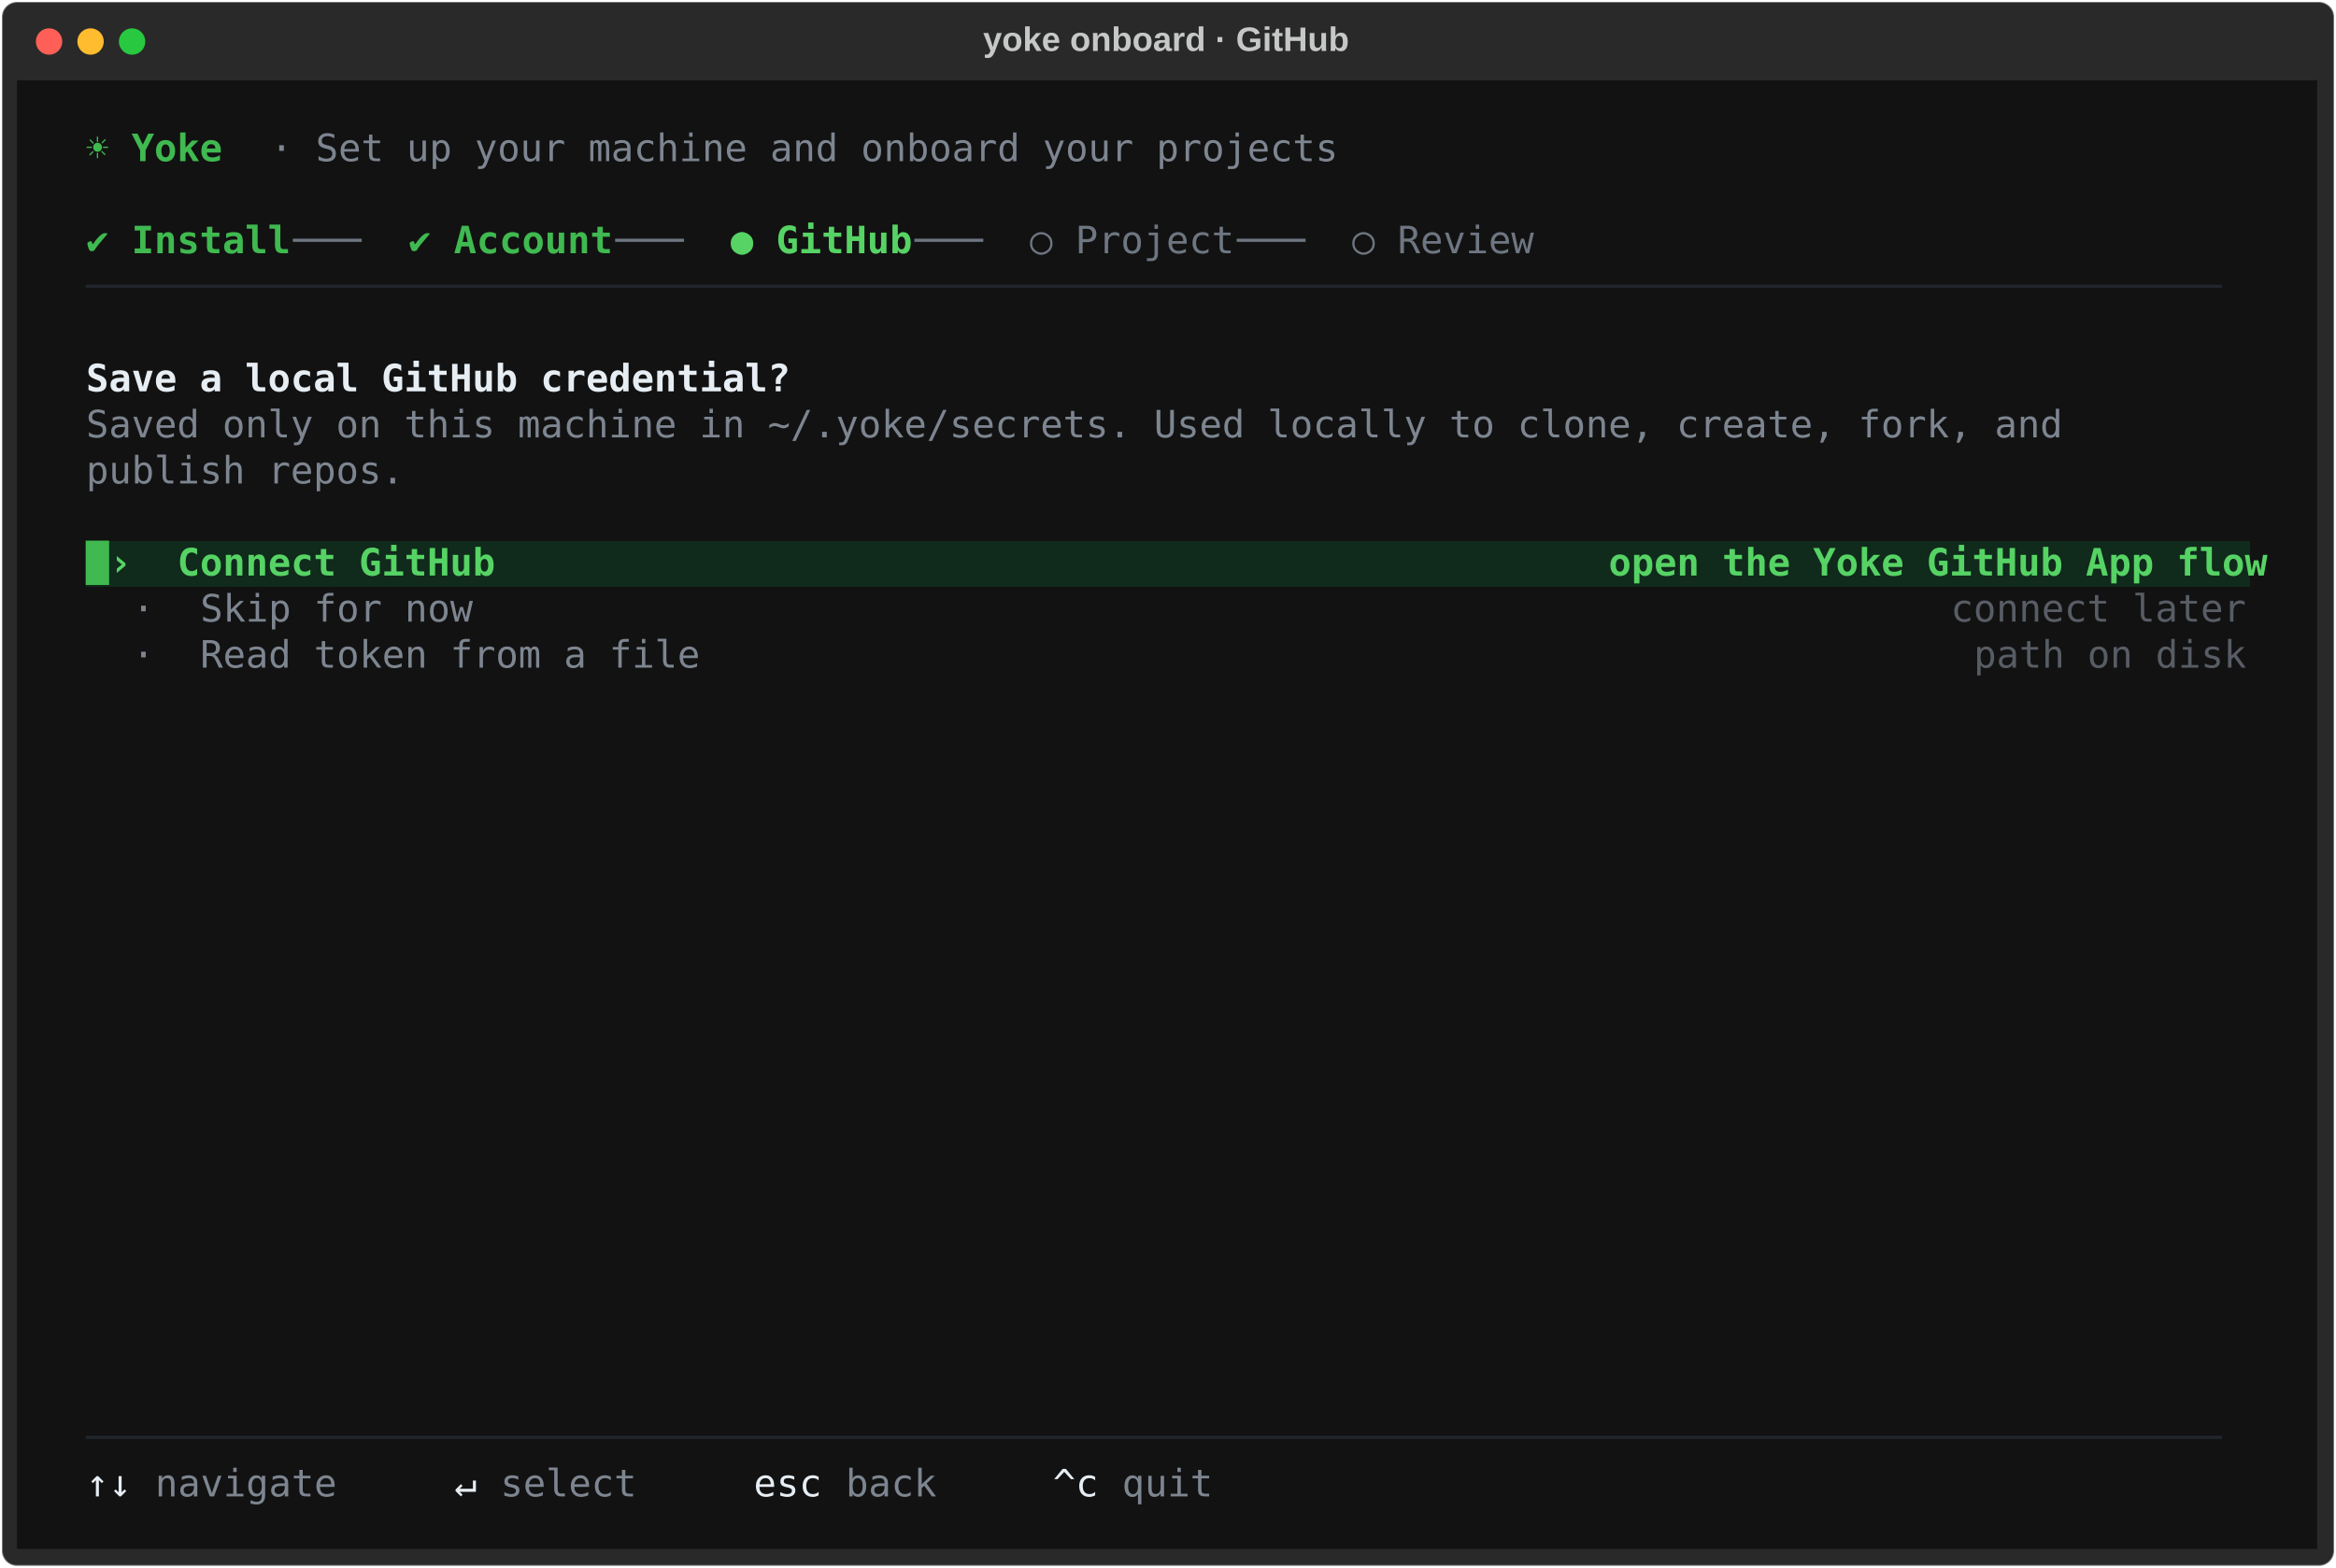
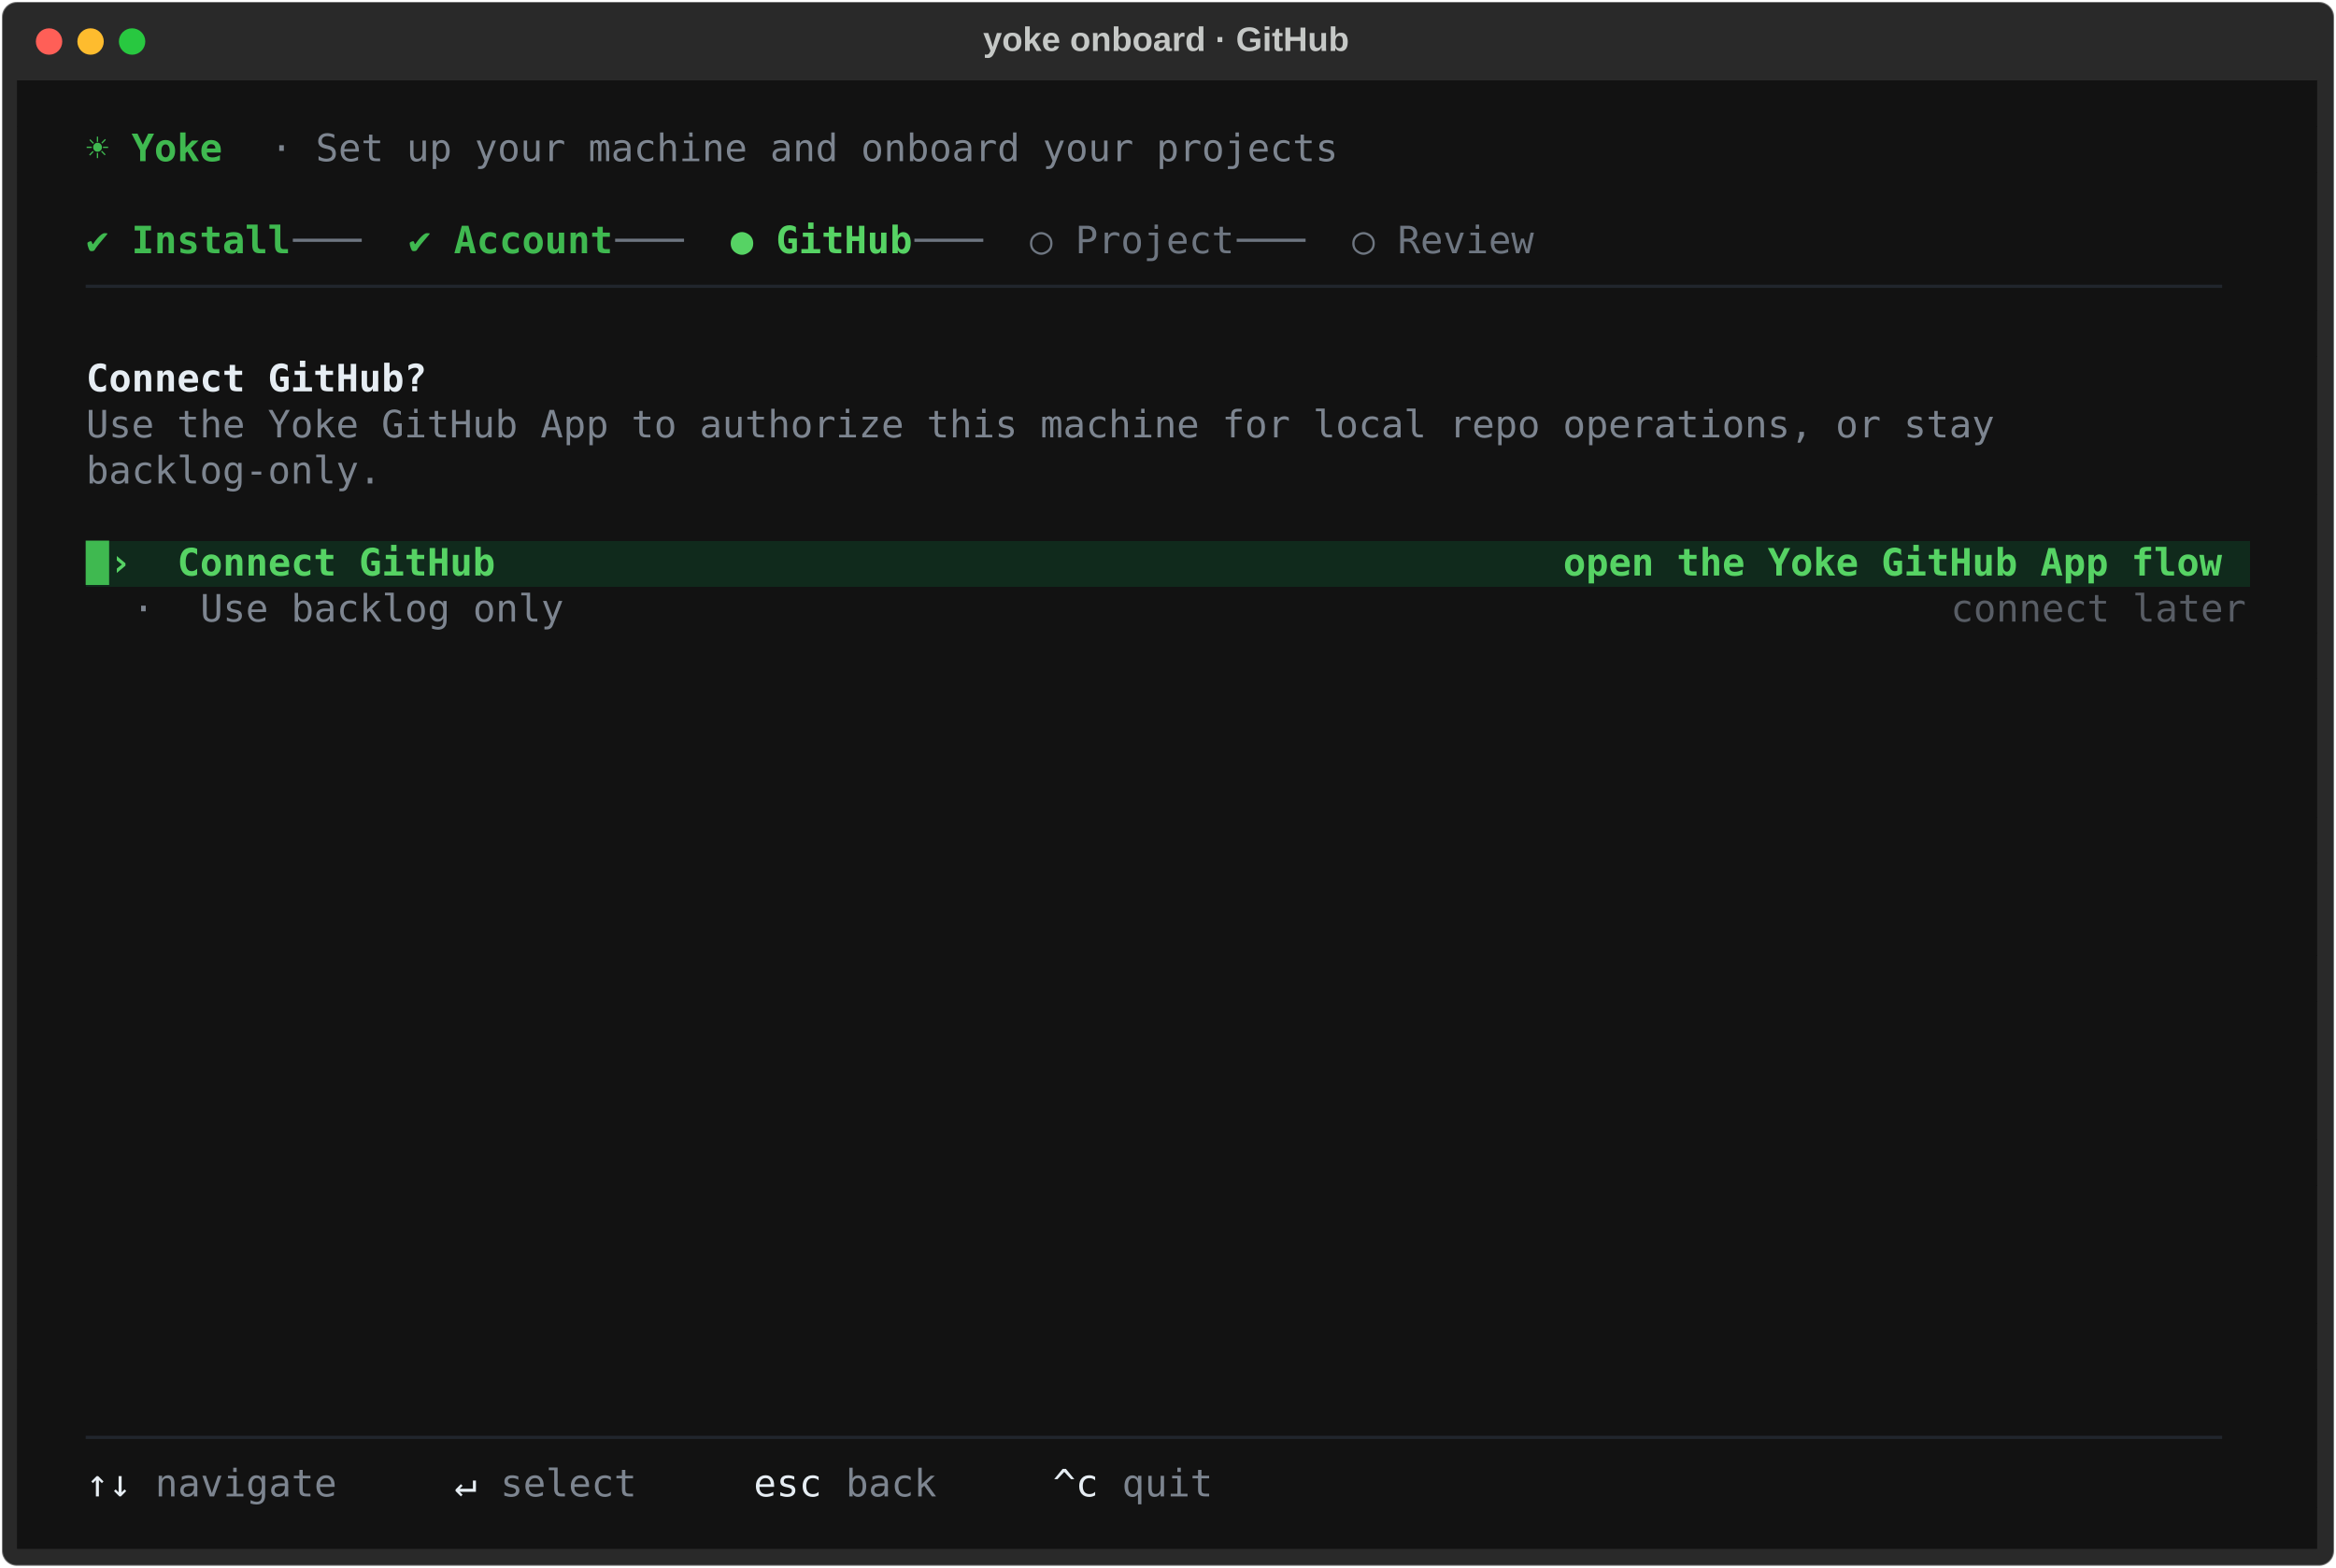
<svg xmlns="http://www.w3.org/2000/svg" class="rich-terminal" viewBox="0 0 1238 830.8">
  <style>

    @font-face {
        font-family: "Fira Code";
        src: local("FiraCode-Regular"),
                url("https://cdnjs.cloudflare.com/ajax/libs/firacode/{{VERSION}}/woff2/FiraCode-Regular.woff2") format("woff2"),
                url("https://cdnjs.cloudflare.com/ajax/libs/firacode/{{VERSION}}/woff/FiraCode-Regular.woff") format("woff");
        font-style: normal;
        font-weight: 400;
    }
    @font-face {
        font-family: "Fira Code";
        src: local("FiraCode-Bold"),
                url("https://cdnjs.cloudflare.com/ajax/libs/firacode/{{VERSION}}/woff2/FiraCode-Bold.woff2") format("woff2"),
                url("https://cdnjs.cloudflare.com/ajax/libs/firacode/{{VERSION}}/woff/FiraCode-Bold.woff") format("woff");
        font-style: bold;
        font-weight: 700;
    }

    .terminal-YOKE-matrix {
        font-family: Fira Code, monospace;
        font-size: 20px;
        line-height: 24.4px;
        font-variant-east-asian: full-width;
    }

    .terminal-YOKE-title {
        font-size: 18px;
        font-weight: bold;
        font-family: arial;
    }

    .terminal-YOKE-r1 { fill: #c5c8c6 }
.terminal-YOKE-r2 { fill: #3fb950;font-weight: bold }
.terminal-YOKE-r3 { fill: #e6edf3 }
.terminal-YOKE-r4 { fill: #7d8590 }
.terminal-YOKE-r5 { fill: #6e7681 }
.terminal-YOKE-r6 { fill: #56d364;font-weight: bold }
.terminal-YOKE-r7 { fill: #21262d }
.terminal-YOKE-r8 { fill: #e6edf3;font-weight: bold }
.terminal-YOKE-r9 { fill: #3fb950 }
.terminal-YOKE-r10 { fill: #00ff00 }
.terminal-YOKE-r11 { fill: #585d65 }
    </style>
  <defs>
    <clipPath id="terminal-YOKE-clip-terminal">
      <rect x="0" y="0" width="1219.0" height="779.8" />
    </clipPath>
    <clipPath id="terminal-YOKE-line-0">
      <rect x="0" y="1.5" width="1220" height="24.65" />
    </clipPath>
    <clipPath id="terminal-YOKE-line-1">
      <rect x="0" y="25.9" width="1220" height="24.65" />
    </clipPath>
    <clipPath id="terminal-YOKE-line-2">
      <rect x="0" y="50.3" width="1220" height="24.65" />
    </clipPath>
    <clipPath id="terminal-YOKE-line-3">
      <rect x="0" y="74.7" width="1220" height="24.65" />
    </clipPath>
    <clipPath id="terminal-YOKE-line-4">
      <rect x="0" y="99.1" width="1220" height="24.65" />
    </clipPath>
    <clipPath id="terminal-YOKE-line-5">
      <rect x="0" y="123.5" width="1220" height="24.65" />
    </clipPath>
    <clipPath id="terminal-YOKE-line-6">
      <rect x="0" y="147.9" width="1220" height="24.65" />
    </clipPath>
    <clipPath id="terminal-YOKE-line-7">
      <rect x="0" y="172.3" width="1220" height="24.65" />
    </clipPath>
    <clipPath id="terminal-YOKE-line-8">
      <rect x="0" y="196.7" width="1220" height="24.65" />
    </clipPath>
    <clipPath id="terminal-YOKE-line-9">
      <rect x="0" y="221.1" width="1220" height="24.65" />
    </clipPath>
    <clipPath id="terminal-YOKE-line-10">
      <rect x="0" y="245.5" width="1220" height="24.65" />
    </clipPath>
    <clipPath id="terminal-YOKE-line-11">
      <rect x="0" y="269.9" width="1220" height="24.65" />
    </clipPath>
    <clipPath id="terminal-YOKE-line-12">
      <rect x="0" y="294.3" width="1220" height="24.65" />
    </clipPath>
    <clipPath id="terminal-YOKE-line-13">
      <rect x="0" y="318.7" width="1220" height="24.65" />
    </clipPath>
    <clipPath id="terminal-YOKE-line-14">
      <rect x="0" y="343.1" width="1220" height="24.65" />
    </clipPath>
    <clipPath id="terminal-YOKE-line-15">
      <rect x="0" y="367.5" width="1220" height="24.65" />
    </clipPath>
    <clipPath id="terminal-YOKE-line-16">
      <rect x="0" y="391.9" width="1220" height="24.65" />
    </clipPath>
    <clipPath id="terminal-YOKE-line-17">
      <rect x="0" y="416.3" width="1220" height="24.65" />
    </clipPath>
    <clipPath id="terminal-YOKE-line-18">
      <rect x="0" y="440.7" width="1220" height="24.65" />
    </clipPath>
    <clipPath id="terminal-YOKE-line-19">
      <rect x="0" y="465.1" width="1220" height="24.65" />
    </clipPath>
    <clipPath id="terminal-YOKE-line-20">
      <rect x="0" y="489.5" width="1220" height="24.65" />
    </clipPath>
    <clipPath id="terminal-YOKE-line-21">
      <rect x="0" y="513.9" width="1220" height="24.65" />
    </clipPath>
    <clipPath id="terminal-YOKE-line-22">
      <rect x="0" y="538.3" width="1220" height="24.65" />
    </clipPath>
    <clipPath id="terminal-YOKE-line-23">
      <rect x="0" y="562.7" width="1220" height="24.65" />
    </clipPath>
    <clipPath id="terminal-YOKE-line-24">
      <rect x="0" y="587.1" width="1220" height="24.65" />
    </clipPath>
    <clipPath id="terminal-YOKE-line-25">
      <rect x="0" y="611.5" width="1220" height="24.65" />
    </clipPath>
    <clipPath id="terminal-YOKE-line-26">
      <rect x="0" y="635.9" width="1220" height="24.65" />
    </clipPath>
    <clipPath id="terminal-YOKE-line-27">
      <rect x="0" y="660.3" width="1220" height="24.65" />
    </clipPath>
    <clipPath id="terminal-YOKE-line-28">
      <rect x="0" y="684.7" width="1220" height="24.65" />
    </clipPath>
    <clipPath id="terminal-YOKE-line-29">
      <rect x="0" y="709.1" width="1220" height="24.65" />
    </clipPath>
    <clipPath id="terminal-YOKE-line-30">
      <rect x="0" y="733.5" width="1220" height="24.65" />
    </clipPath>
  </defs>
  <rect fill="#292929" stroke="rgba(255,255,255,0.35)" stroke-width="1" x="1" y="1" width="1236" height="828.8" rx="8" />
  <text class="terminal-YOKE-title" fill="#c5c8c6" text-anchor="middle" x="618" y="27">yoke onboard · GitHub</text>
  <g transform="translate(26,22)">
    <circle cx="0" cy="0" r="7" fill="#ff5f57" />
    <circle cx="22" cy="0" r="7" fill="#febc2e" />
    <circle cx="44" cy="0" r="7" fill="#28c840" />
  </g>
  <g transform="translate(9, 41)" clip-path="url(#terminal-YOKE-clip-terminal)">
    <rect fill="#121212" x="0" y="1.5" width="1220" height="24.65" shape-rendering="crispEdges" />
    <rect fill="#121212" x="0" y="25.9" width="36.6" height="24.65" shape-rendering="crispEdges" />
    <rect fill="#121212" x="36.6" y="25.9" width="73.2" height="24.65" shape-rendering="crispEdges" />
    <rect fill="#121212" x="109.8" y="25.9" width="24.4" height="24.65" shape-rendering="crispEdges" />
    <rect fill="#121212" x="134.2" y="25.9" width="573.4" height="24.65" shape-rendering="crispEdges" />
    <rect fill="#121212" x="707.6" y="25.9" width="512.4" height="24.65" shape-rendering="crispEdges" />
    <rect fill="#121212" x="0" y="50.3" width="1220" height="24.65" shape-rendering="crispEdges" />
    <rect fill="#121212" x="0" y="74.7" width="36.6" height="24.65" shape-rendering="crispEdges" />
    <rect fill="#121212" x="36.6" y="74.7" width="109.8" height="24.65" shape-rendering="crispEdges" />
    <rect fill="#121212" x="146.4" y="74.7" width="61" height="24.65" shape-rendering="crispEdges" />
    <rect fill="#121212" x="207.4" y="74.7" width="109.8" height="24.65" shape-rendering="crispEdges" />
    <rect fill="#121212" x="317.2" y="74.7" width="61" height="24.65" shape-rendering="crispEdges" />
    <rect fill="#121212" x="378.2" y="74.7" width="97.6" height="24.65" shape-rendering="crispEdges" />
    <rect fill="#121212" x="475.8" y="74.7" width="61" height="24.65" shape-rendering="crispEdges" />
    <rect fill="#121212" x="536.8" y="74.7" width="109.8" height="24.65" shape-rendering="crispEdges" />
    <rect fill="#121212" x="646.6" y="74.7" width="61" height="24.65" shape-rendering="crispEdges" />
    <rect fill="#121212" x="707.6" y="74.7" width="97.6" height="24.65" shape-rendering="crispEdges" />
    <rect fill="#121212" x="805.2" y="74.7" width="414.8" height="24.65" shape-rendering="crispEdges" />
    <rect fill="#121212" x="0" y="99.1" width="36.6" height="24.65" shape-rendering="crispEdges" />
    <rect fill="#121212" x="36.6" y="99.1" width="1146.8" height="24.65" shape-rendering="crispEdges" />
    <rect fill="#121212" x="1183.4" y="99.1" width="36.6" height="24.65" shape-rendering="crispEdges" />
    <rect fill="#121212" x="0" y="123.5" width="1220" height="24.65" shape-rendering="crispEdges" />
    <rect fill="#121212" x="0" y="147.9" width="36.6" height="24.65" shape-rendering="crispEdges" />
-     <rect fill="#121212" x="36.6" y="147.9" width="378.2" height="24.65" shape-rendering="crispEdges" />
-     <rect fill="#121212" x="414.8" y="147.9" width="805.2" height="24.65" shape-rendering="crispEdges" />
+     <rect fill="#121212" x="36.6" y="147.9" width="183" height="24.65" shape-rendering="crispEdges" />
+     <rect fill="#121212" x="219.6" y="147.9" width="1000.4" height="24.65" shape-rendering="crispEdges" />
    <rect fill="#121212" x="0" y="172.3" width="36.6" height="24.65" shape-rendering="crispEdges" />
-     <rect fill="#121212" x="36.6" y="172.3" width="1061.4" height="24.65" shape-rendering="crispEdges" />
-     <rect fill="#121212" x="1098" y="172.3" width="85.4" height="24.65" shape-rendering="crispEdges" />
+     <rect fill="#121212" x="36.6" y="172.3" width="1024.8" height="24.65" shape-rendering="crispEdges" />
+     <rect fill="#121212" x="1061.4" y="172.3" width="122" height="24.65" shape-rendering="crispEdges" />
    <rect fill="#121212" x="1183.4" y="172.3" width="36.6" height="24.65" shape-rendering="crispEdges" />
    <rect fill="#121212" x="0" y="196.7" width="36.6" height="24.65" shape-rendering="crispEdges" />
-     <rect fill="#121212" x="36.6" y="196.7" width="170.8" height="24.65" shape-rendering="crispEdges" />
-     <rect fill="#121212" x="207.4" y="196.7" width="976" height="24.65" shape-rendering="crispEdges" />
+     <rect fill="#121212" x="36.6" y="196.7" width="158.6" height="24.65" shape-rendering="crispEdges" />
+     <rect fill="#121212" x="195.2" y="196.7" width="988.2" height="24.65" shape-rendering="crispEdges" />
    <rect fill="#121212" x="1183.4" y="196.7" width="36.6" height="24.65" shape-rendering="crispEdges" />
    <rect fill="#121212" x="0" y="221.1" width="36.6" height="24.65" shape-rendering="crispEdges" />
    <rect fill="#121212" x="36.6" y="221.1" width="0" height="24.65" shape-rendering="crispEdges" />
    <rect fill="#121212" x="36.6" y="221.1" width="1183.4" height="24.65" shape-rendering="crispEdges" />
    <rect fill="#121212" x="0" y="245.5" width="36.6" height="24.65" shape-rendering="crispEdges" />
    <rect fill="#102a1c" x="36.6" y="245.5" width="12.2" height="24.65" shape-rendering="crispEdges" />
    <rect fill="#102a1c" x="48.8" y="245.5" width="1134.6" height="24.65" shape-rendering="crispEdges" />
    <rect fill="#121212" x="1183.4" y="245.5" width="36.6" height="24.65" shape-rendering="crispEdges" />
    <rect fill="#121212" x="0" y="269.9" width="36.6" height="24.65" shape-rendering="crispEdges" />
    <rect fill="#121212" x="36.6" y="269.9" width="12.2" height="24.65" shape-rendering="crispEdges" />
    <rect fill="#121212" x="48.8" y="269.9" width="12.2" height="24.65" shape-rendering="crispEdges" />
    <rect fill="#121212" x="61" y="269.9" width="963.8" height="24.65" shape-rendering="crispEdges" />
    <rect fill="#121212" x="1024.8" y="269.9" width="158.6" height="24.65" shape-rendering="crispEdges" />
    <rect fill="#121212" x="1183.4" y="269.9" width="36.6" height="24.65" shape-rendering="crispEdges" />
    <rect fill="#121212" x="0" y="294.3" width="36.6" height="24.65" shape-rendering="crispEdges" />
-     <rect fill="#121212" x="36.6" y="294.3" width="12.2" height="24.65" shape-rendering="crispEdges" />
-     <rect fill="#121212" x="48.8" y="294.3" width="12.2" height="24.65" shape-rendering="crispEdges" />
-     <rect fill="#121212" x="61" y="294.3" width="976" height="24.65" shape-rendering="crispEdges" />
-     <rect fill="#121212" x="1037" y="294.3" width="146.4" height="24.65" shape-rendering="crispEdges" />
-     <rect fill="#121212" x="1183.4" y="294.3" width="36.6" height="24.65" shape-rendering="crispEdges" />
+     <rect fill="#121212" x="36.6" y="294.3" width="1183.4" height="24.65" shape-rendering="crispEdges" />
    <rect fill="#121212" x="0" y="318.7" width="36.6" height="24.65" shape-rendering="crispEdges" />
    <rect fill="#121212" x="36.6" y="318.7" width="1183.4" height="24.65" shape-rendering="crispEdges" />
    <rect fill="#121212" x="0" y="343.1" width="36.6" height="24.65" shape-rendering="crispEdges" />
    <rect fill="#121212" x="36.6" y="343.1" width="1183.4" height="24.65" shape-rendering="crispEdges" />
    <rect fill="#121212" x="0" y="367.5" width="36.6" height="24.65" shape-rendering="crispEdges" />
    <rect fill="#121212" x="36.6" y="367.5" width="1183.4" height="24.65" shape-rendering="crispEdges" />
    <rect fill="#121212" x="0" y="391.9" width="36.6" height="24.65" shape-rendering="crispEdges" />
    <rect fill="#121212" x="36.6" y="391.9" width="1183.4" height="24.65" shape-rendering="crispEdges" />
    <rect fill="#121212" x="0" y="416.3" width="36.6" height="24.65" shape-rendering="crispEdges" />
    <rect fill="#121212" x="36.6" y="416.3" width="1183.4" height="24.65" shape-rendering="crispEdges" />
    <rect fill="#121212" x="0" y="440.7" width="36.6" height="24.65" shape-rendering="crispEdges" />
    <rect fill="#121212" x="36.6" y="440.7" width="1183.4" height="24.65" shape-rendering="crispEdges" />
    <rect fill="#121212" x="0" y="465.1" width="36.6" height="24.65" shape-rendering="crispEdges" />
    <rect fill="#121212" x="36.6" y="465.1" width="1183.4" height="24.65" shape-rendering="crispEdges" />
    <rect fill="#121212" x="0" y="489.5" width="36.6" height="24.65" shape-rendering="crispEdges" />
    <rect fill="#121212" x="36.6" y="489.5" width="1183.4" height="24.65" shape-rendering="crispEdges" />
    <rect fill="#121212" x="0" y="513.9" width="36.6" height="24.65" shape-rendering="crispEdges" />
    <rect fill="#121212" x="36.6" y="513.9" width="1183.4" height="24.65" shape-rendering="crispEdges" />
    <rect fill="#121212" x="0" y="538.3" width="36.6" height="24.65" shape-rendering="crispEdges" />
    <rect fill="#121212" x="36.6" y="538.3" width="1183.4" height="24.65" shape-rendering="crispEdges" />
    <rect fill="#121212" x="0" y="562.7" width="36.6" height="24.65" shape-rendering="crispEdges" />
    <rect fill="#121212" x="36.6" y="562.7" width="1183.4" height="24.65" shape-rendering="crispEdges" />
    <rect fill="#121212" x="0" y="587.1" width="36.6" height="24.65" shape-rendering="crispEdges" />
    <rect fill="#121212" x="36.6" y="587.1" width="1183.4" height="24.65" shape-rendering="crispEdges" />
    <rect fill="#121212" x="0" y="611.5" width="36.6" height="24.65" shape-rendering="crispEdges" />
    <rect fill="#121212" x="36.6" y="611.5" width="1183.4" height="24.65" shape-rendering="crispEdges" />
    <rect fill="#121212" x="0" y="635.9" width="36.6" height="24.65" shape-rendering="crispEdges" />
    <rect fill="#121212" x="36.6" y="635.9" width="1183.4" height="24.65" shape-rendering="crispEdges" />
    <rect fill="#121212" x="0" y="660.3" width="36.6" height="24.65" shape-rendering="crispEdges" />
    <rect fill="#121212" x="36.6" y="660.3" width="1183.4" height="24.65" shape-rendering="crispEdges" />
    <rect fill="#121212" x="0" y="684.7" width="36.6" height="24.65" shape-rendering="crispEdges" />
    <rect fill="#121212" x="36.6" y="684.7" width="1183.4" height="24.65" shape-rendering="crispEdges" />
    <rect fill="#121212" x="0" y="709.1" width="36.6" height="24.65" shape-rendering="crispEdges" />
    <rect fill="#121212" x="36.6" y="709.1" width="1146.8" height="24.65" shape-rendering="crispEdges" />
    <rect fill="#121212" x="1183.4" y="709.1" width="36.6" height="24.65" shape-rendering="crispEdges" />
    <rect fill="#121212" x="0" y="733.5" width="36.6" height="24.65" shape-rendering="crispEdges" />
    <rect fill="#121212" x="36.6" y="733.5" width="24.4" height="24.65" shape-rendering="crispEdges" />
    <rect fill="#121212" x="61" y="733.5" width="12.2" height="24.65" shape-rendering="crispEdges" />
    <rect fill="#121212" x="73.2" y="733.5" width="97.6" height="24.65" shape-rendering="crispEdges" />
    <rect fill="#121212" x="170.8" y="733.5" width="61" height="24.65" shape-rendering="crispEdges" />
    <rect fill="#121212" x="231.8" y="733.5" width="12.2" height="24.65" shape-rendering="crispEdges" />
    <rect fill="#121212" x="244" y="733.5" width="12.2" height="24.65" shape-rendering="crispEdges" />
    <rect fill="#121212" x="256.2" y="733.5" width="73.2" height="24.65" shape-rendering="crispEdges" />
    <rect fill="#121212" x="329.4" y="733.5" width="61" height="24.65" shape-rendering="crispEdges" />
    <rect fill="#121212" x="390.4" y="733.5" width="36.6" height="24.65" shape-rendering="crispEdges" />
    <rect fill="#121212" x="427" y="733.5" width="12.2" height="24.65" shape-rendering="crispEdges" />
    <rect fill="#121212" x="439.2" y="733.5" width="48.8" height="24.65" shape-rendering="crispEdges" />
    <rect fill="#121212" x="488" y="733.5" width="61" height="24.65" shape-rendering="crispEdges" />
    <rect fill="#121212" x="549" y="733.5" width="24.4" height="24.65" shape-rendering="crispEdges" />
    <rect fill="#121212" x="573.4" y="733.5" width="12.2" height="24.65" shape-rendering="crispEdges" />
    <rect fill="#121212" x="585.6" y="733.5" width="48.8" height="24.65" shape-rendering="crispEdges" />
    <rect fill="#121212" x="634.4" y="733.5" width="585.6" height="24.65" shape-rendering="crispEdges" />
    <rect fill="#121212" x="0" y="757.9" width="1220" height="24.65" shape-rendering="crispEdges" />
    <g class="terminal-YOKE-matrix">
      <text class="terminal-YOKE-r1" x="1220" y="20" textLength="12.2" clip-path="url(#terminal-YOKE-line-0)">
</text>
      <text class="terminal-YOKE-r2" x="36.6" y="44.4" textLength="73.2" clip-path="url(#terminal-YOKE-line-1)">☀ Yoke</text>
      <text class="terminal-YOKE-r4" x="134.2" y="44.4" textLength="573.4" clip-path="url(#terminal-YOKE-line-1)">· Set up your machine and onboard your projects</text>
      <text class="terminal-YOKE-r1" x="1220" y="44.4" textLength="12.2" clip-path="url(#terminal-YOKE-line-1)">
</text>
      <text class="terminal-YOKE-r1" x="1220" y="68.8" textLength="12.2" clip-path="url(#terminal-YOKE-line-2)">
</text>
      <text class="terminal-YOKE-r2" x="36.6" y="93.2" textLength="109.8" clip-path="url(#terminal-YOKE-line-3)">✔ Install</text>
      <text class="terminal-YOKE-r5" x="146.4" y="93.2" textLength="61" clip-path="url(#terminal-YOKE-line-3)"> ─── </text>
      <text class="terminal-YOKE-r2" x="207.4" y="93.2" textLength="109.8" clip-path="url(#terminal-YOKE-line-3)">✔ Account</text>
      <text class="terminal-YOKE-r5" x="317.2" y="93.2" textLength="61" clip-path="url(#terminal-YOKE-line-3)"> ─── </text>
      <text class="terminal-YOKE-r6" x="378.2" y="93.2" textLength="97.6" clip-path="url(#terminal-YOKE-line-3)">● GitHub</text>
      <text class="terminal-YOKE-r5" x="475.8" y="93.2" textLength="61" clip-path="url(#terminal-YOKE-line-3)"> ─── </text>
      <text class="terminal-YOKE-r5" x="536.8" y="93.2" textLength="109.8" clip-path="url(#terminal-YOKE-line-3)">○ Project</text>
      <text class="terminal-YOKE-r5" x="646.6" y="93.2" textLength="61" clip-path="url(#terminal-YOKE-line-3)"> ─── </text>
      <text class="terminal-YOKE-r5" x="707.6" y="93.2" textLength="97.6" clip-path="url(#terminal-YOKE-line-3)">○ Review</text>
      <text class="terminal-YOKE-r1" x="1220" y="93.2" textLength="12.2" clip-path="url(#terminal-YOKE-line-3)">
</text>
      <text class="terminal-YOKE-r7" x="36.6" y="117.6" textLength="1146.8" clip-path="url(#terminal-YOKE-line-4)">──────────────────────────────────────────────────────────────────────────────────────────────</text>
      <text class="terminal-YOKE-r1" x="1220" y="117.6" textLength="12.2" clip-path="url(#terminal-YOKE-line-4)">
</text>
      <text class="terminal-YOKE-r1" x="1220" y="142" textLength="12.2" clip-path="url(#terminal-YOKE-line-5)">
</text>
-       <text class="terminal-YOKE-r8" x="36.6" y="166.4" textLength="378.2" clip-path="url(#terminal-YOKE-line-6)">Save a local GitHub credential?</text>
+       <text class="terminal-YOKE-r8" x="36.6" y="166.4" textLength="183" clip-path="url(#terminal-YOKE-line-6)">Connect GitHub?</text>
      <text class="terminal-YOKE-r1" x="1220" y="166.4" textLength="12.2" clip-path="url(#terminal-YOKE-line-6)">
</text>
-       <text class="terminal-YOKE-r4" x="36.6" y="190.8" textLength="1061.4" clip-path="url(#terminal-YOKE-line-7)">Saved only on this machine in ~/.yoke/secrets. Used locally to clone, create, fork, and</text>
+       <text class="terminal-YOKE-r4" x="36.6" y="190.8" textLength="1024.8" clip-path="url(#terminal-YOKE-line-7)">Use the Yoke GitHub App to authorize this machine for local repo operations, or stay</text>
      <text class="terminal-YOKE-r1" x="1220" y="190.8" textLength="12.2" clip-path="url(#terminal-YOKE-line-7)">
</text>
-       <text class="terminal-YOKE-r4" x="36.6" y="215.2" textLength="170.8" clip-path="url(#terminal-YOKE-line-8)">publish repos.</text>
+       <text class="terminal-YOKE-r4" x="36.6" y="215.2" textLength="158.6" clip-path="url(#terminal-YOKE-line-8)">backlog-only.</text>
      <text class="terminal-YOKE-r1" x="1220" y="215.2" textLength="12.2" clip-path="url(#terminal-YOKE-line-8)">
</text>
      <text class="terminal-YOKE-r1" x="1220" y="239.6" textLength="12.2" clip-path="url(#terminal-YOKE-line-9)">
</text>
      <text class="terminal-YOKE-r9" x="36.6" y="264" textLength="12.2" clip-path="url(#terminal-YOKE-line-10)">█</text>
-       <text class="terminal-YOKE-r6" x="48.8" y="264" textLength="1134.6" clip-path="url(#terminal-YOKE-line-10)">›  Connect GitHub                                                 open the Yoke GitHub App flow</text>
+       <text class="terminal-YOKE-r6" x="48.8" y="264" textLength="1134.6" clip-path="url(#terminal-YOKE-line-10)">›  Connect GitHub                                               open the Yoke GitHub App flow</text>
      <text class="terminal-YOKE-r1" x="1220" y="264" textLength="12.2" clip-path="url(#terminal-YOKE-line-10)">
</text>
-       <text class="terminal-YOKE-r4" x="61" y="288.4" textLength="963.8" clip-path="url(#terminal-YOKE-line-11)">·  Skip for now                                                                </text>
+       <text class="terminal-YOKE-r4" x="61" y="288.4" textLength="963.8" clip-path="url(#terminal-YOKE-line-11)">·  Use backlog only                                                            </text>
      <text class="terminal-YOKE-r11" x="1024.8" y="288.4" textLength="158.6" clip-path="url(#terminal-YOKE-line-11)">connect later</text>
      <text class="terminal-YOKE-r1" x="1220" y="288.4" textLength="12.2" clip-path="url(#terminal-YOKE-line-11)">
</text>
-       <text class="terminal-YOKE-r4" x="61" y="312.8" textLength="976" clip-path="url(#terminal-YOKE-line-12)">·  Read token from a file                                                       </text>
-       <text class="terminal-YOKE-r11" x="1037" y="312.8" textLength="146.4" clip-path="url(#terminal-YOKE-line-12)">path on disk</text>
      <text class="terminal-YOKE-r1" x="1220" y="312.8" textLength="12.2" clip-path="url(#terminal-YOKE-line-12)">
</text>
      <text class="terminal-YOKE-r1" x="1220" y="337.2" textLength="12.2" clip-path="url(#terminal-YOKE-line-13)">
</text>
      <text class="terminal-YOKE-r1" x="1220" y="361.6" textLength="12.2" clip-path="url(#terminal-YOKE-line-14)">
</text>
      <text class="terminal-YOKE-r1" x="1220" y="386" textLength="12.2" clip-path="url(#terminal-YOKE-line-15)">
</text>
      <text class="terminal-YOKE-r1" x="1220" y="410.4" textLength="12.2" clip-path="url(#terminal-YOKE-line-16)">
</text>
      <text class="terminal-YOKE-r1" x="1220" y="434.8" textLength="12.2" clip-path="url(#terminal-YOKE-line-17)">
</text>
      <text class="terminal-YOKE-r1" x="1220" y="459.2" textLength="12.2" clip-path="url(#terminal-YOKE-line-18)">
</text>
      <text class="terminal-YOKE-r1" x="1220" y="483.6" textLength="12.2" clip-path="url(#terminal-YOKE-line-19)">
</text>
      <text class="terminal-YOKE-r1" x="1220" y="508" textLength="12.2" clip-path="url(#terminal-YOKE-line-20)">
</text>
      <text class="terminal-YOKE-r1" x="1220" y="532.4" textLength="12.2" clip-path="url(#terminal-YOKE-line-21)">
</text>
      <text class="terminal-YOKE-r1" x="1220" y="556.8" textLength="12.2" clip-path="url(#terminal-YOKE-line-22)">
</text>
      <text class="terminal-YOKE-r1" x="1220" y="581.2" textLength="12.2" clip-path="url(#terminal-YOKE-line-23)">
</text>
      <text class="terminal-YOKE-r1" x="1220" y="605.6" textLength="12.2" clip-path="url(#terminal-YOKE-line-24)">
</text>
      <text class="terminal-YOKE-r1" x="1220" y="630" textLength="12.2" clip-path="url(#terminal-YOKE-line-25)">
</text>
      <text class="terminal-YOKE-r1" x="1220" y="654.4" textLength="12.2" clip-path="url(#terminal-YOKE-line-26)">
</text>
      <text class="terminal-YOKE-r1" x="1220" y="678.8" textLength="12.2" clip-path="url(#terminal-YOKE-line-27)">
</text>
      <text class="terminal-YOKE-r1" x="1220" y="703.2" textLength="12.2" clip-path="url(#terminal-YOKE-line-28)">
</text>
      <text class="terminal-YOKE-r7" x="36.6" y="727.6" textLength="1146.8" clip-path="url(#terminal-YOKE-line-29)">──────────────────────────────────────────────────────────────────────────────────────────────</text>
      <text class="terminal-YOKE-r1" x="1220" y="727.6" textLength="12.2" clip-path="url(#terminal-YOKE-line-29)">
</text>
      <text class="terminal-YOKE-r3" x="36.6" y="752" textLength="24.4" clip-path="url(#terminal-YOKE-line-30)">↑↓</text>
      <text class="terminal-YOKE-r4" x="73.2" y="752" textLength="97.6" clip-path="url(#terminal-YOKE-line-30)">navigate</text>
      <text class="terminal-YOKE-r3" x="231.8" y="752" textLength="12.2" clip-path="url(#terminal-YOKE-line-30)">↵</text>
      <text class="terminal-YOKE-r4" x="256.2" y="752" textLength="73.2" clip-path="url(#terminal-YOKE-line-30)">select</text>
      <text class="terminal-YOKE-r3" x="390.4" y="752" textLength="36.6" clip-path="url(#terminal-YOKE-line-30)">esc</text>
      <text class="terminal-YOKE-r4" x="439.2" y="752" textLength="48.8" clip-path="url(#terminal-YOKE-line-30)">back</text>
      <text class="terminal-YOKE-r3" x="549" y="752" textLength="24.4" clip-path="url(#terminal-YOKE-line-30)">^c</text>
      <text class="terminal-YOKE-r4" x="585.6" y="752" textLength="48.8" clip-path="url(#terminal-YOKE-line-30)">quit</text>
      <text class="terminal-YOKE-r1" x="1220" y="752" textLength="12.2" clip-path="url(#terminal-YOKE-line-30)">
</text>
    </g>
  </g>
</svg>
